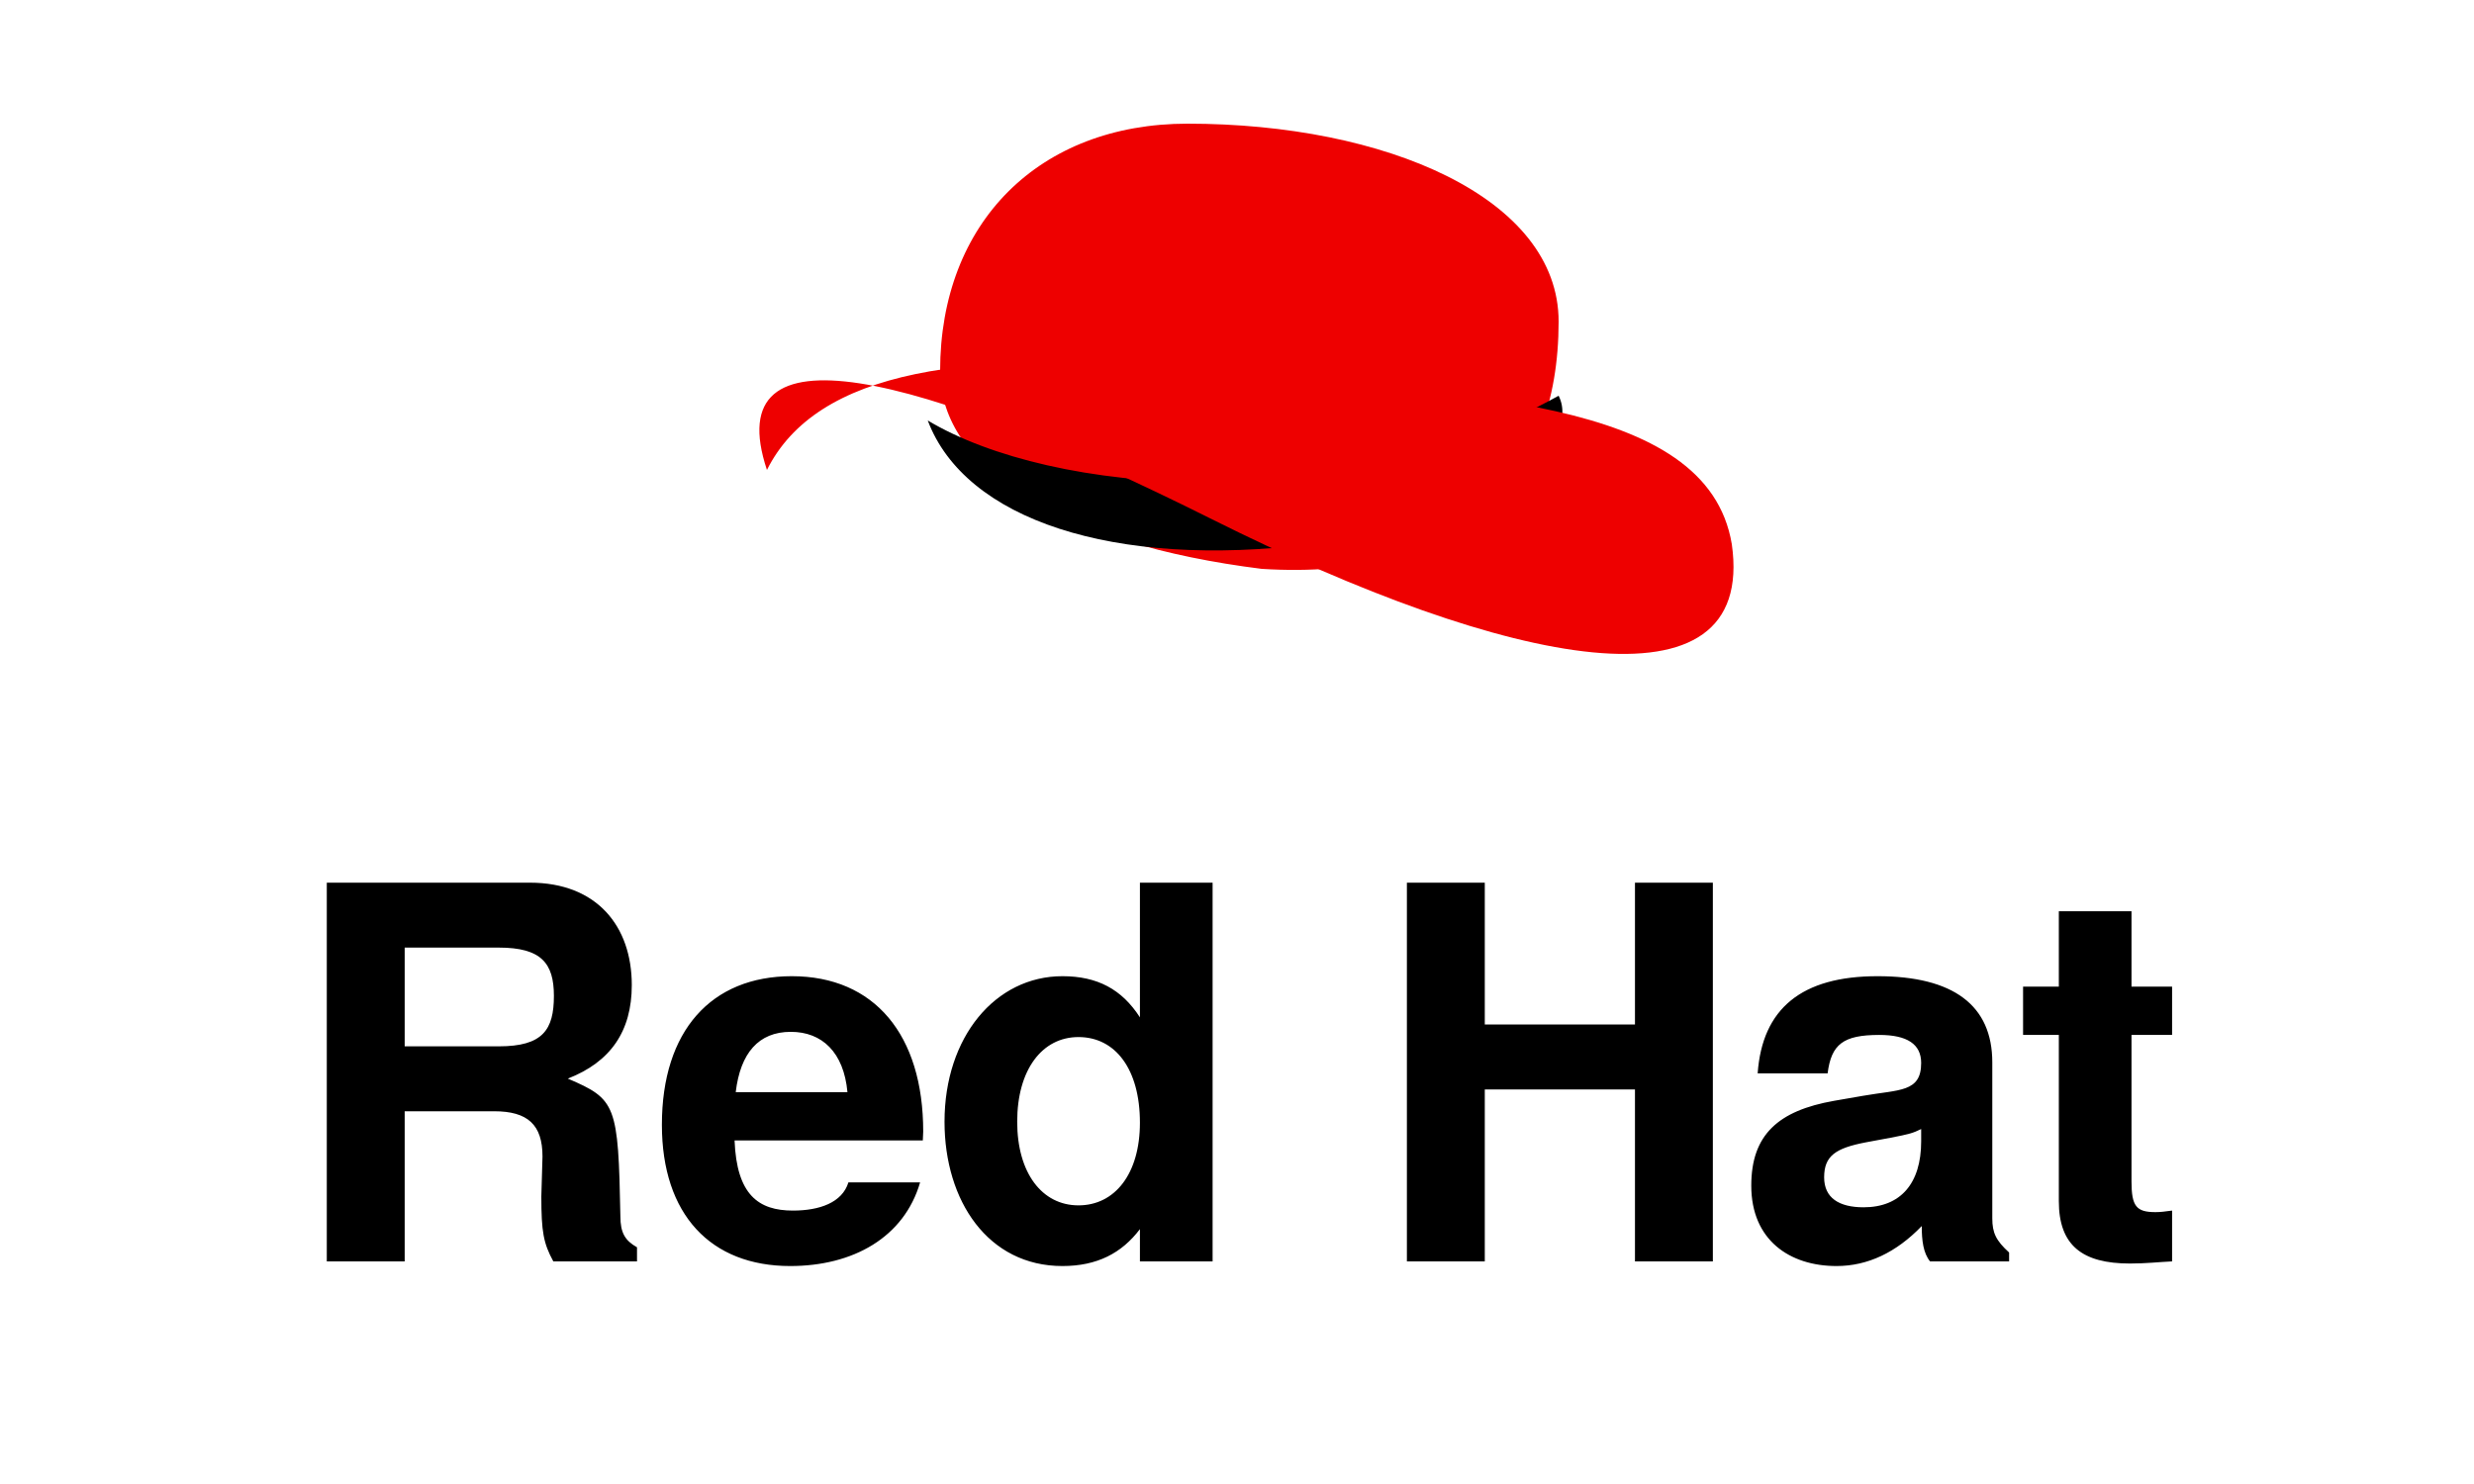
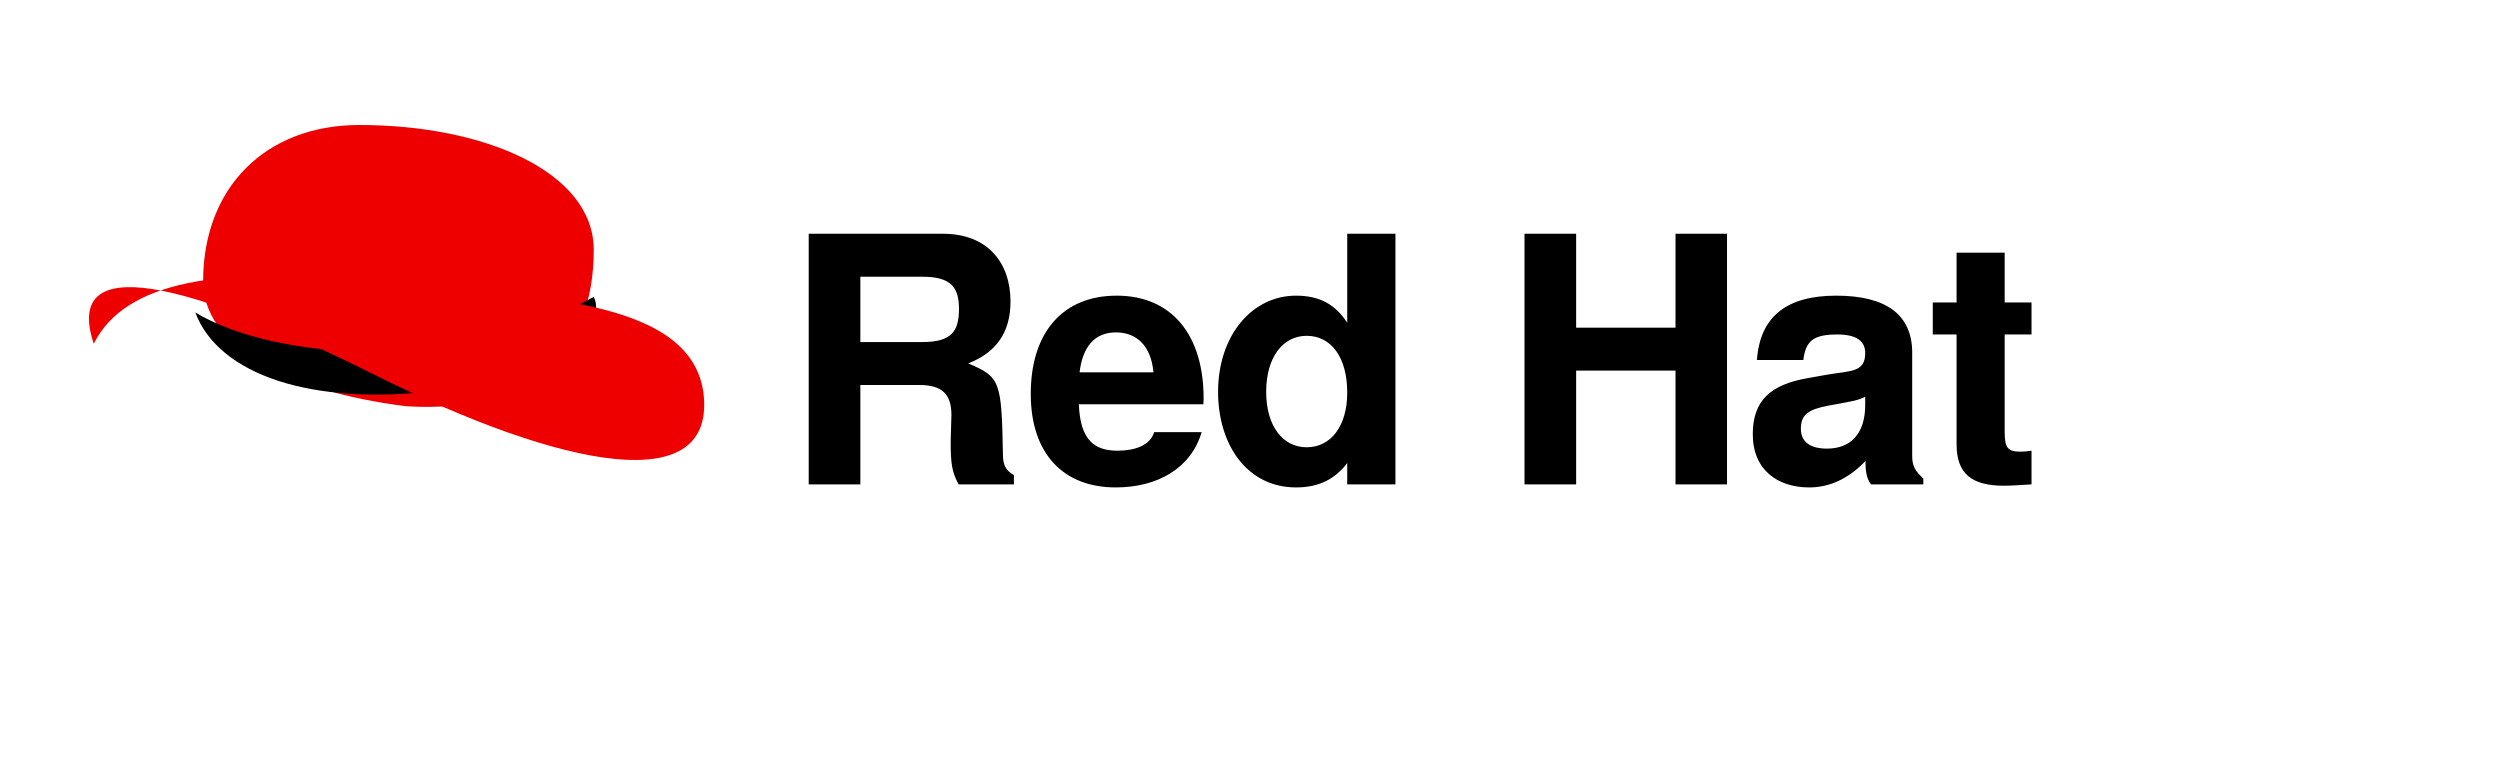
- <svg xmlns="http://www.w3.org/2000/svg" viewBox="0 0 200 120" role="img" aria-label="Red Hat">
-   <g transform="translate(60, 4)">
+ <svg xmlns="http://www.w3.org/2000/svg" viewBox="0 0 320 100" role="img" aria-label="Red Hat">
+   <g transform="translate(10, 10)">
    <path d="M 36 6 C 24 6 16 14 16 26 C 16 34 26 40 42 42 C 58 43 66 35 66 22 C 66 12 52 6 36 6 Z" fill="#EE0000" />
    <path d="M 15 30 C 25 36 48 38 66 28 C 68 32 60 38 46 40 C 30 42 18 38 15 30 Z" fill="#000000" />
    <path d="M 2 34 C -2 22 14 26 38 38 C 62 50 82 54 80 40 C 78 28 58 28 38 26 C 18 24 6 26 2 34 Z" fill="#EE0000" />
  </g>
-   <text x="100" y="102" text-anchor="middle" font-family="'Red Hat Display', 'Montserrat', 'Arial Black', 'Helvetica Neue', sans-serif" font-weight="900" font-size="42" letter-spacing="-0.8" fill="#000000">Red Hat</text>
+   <text x="100" y="62" font-family="'Red Hat Display', 'Montserrat', 'Arial Black', 'Helvetica Neue', sans-serif" font-weight="900" font-size="44" letter-spacing="-0.8" fill="#000000">Red Hat</text>
</svg>
